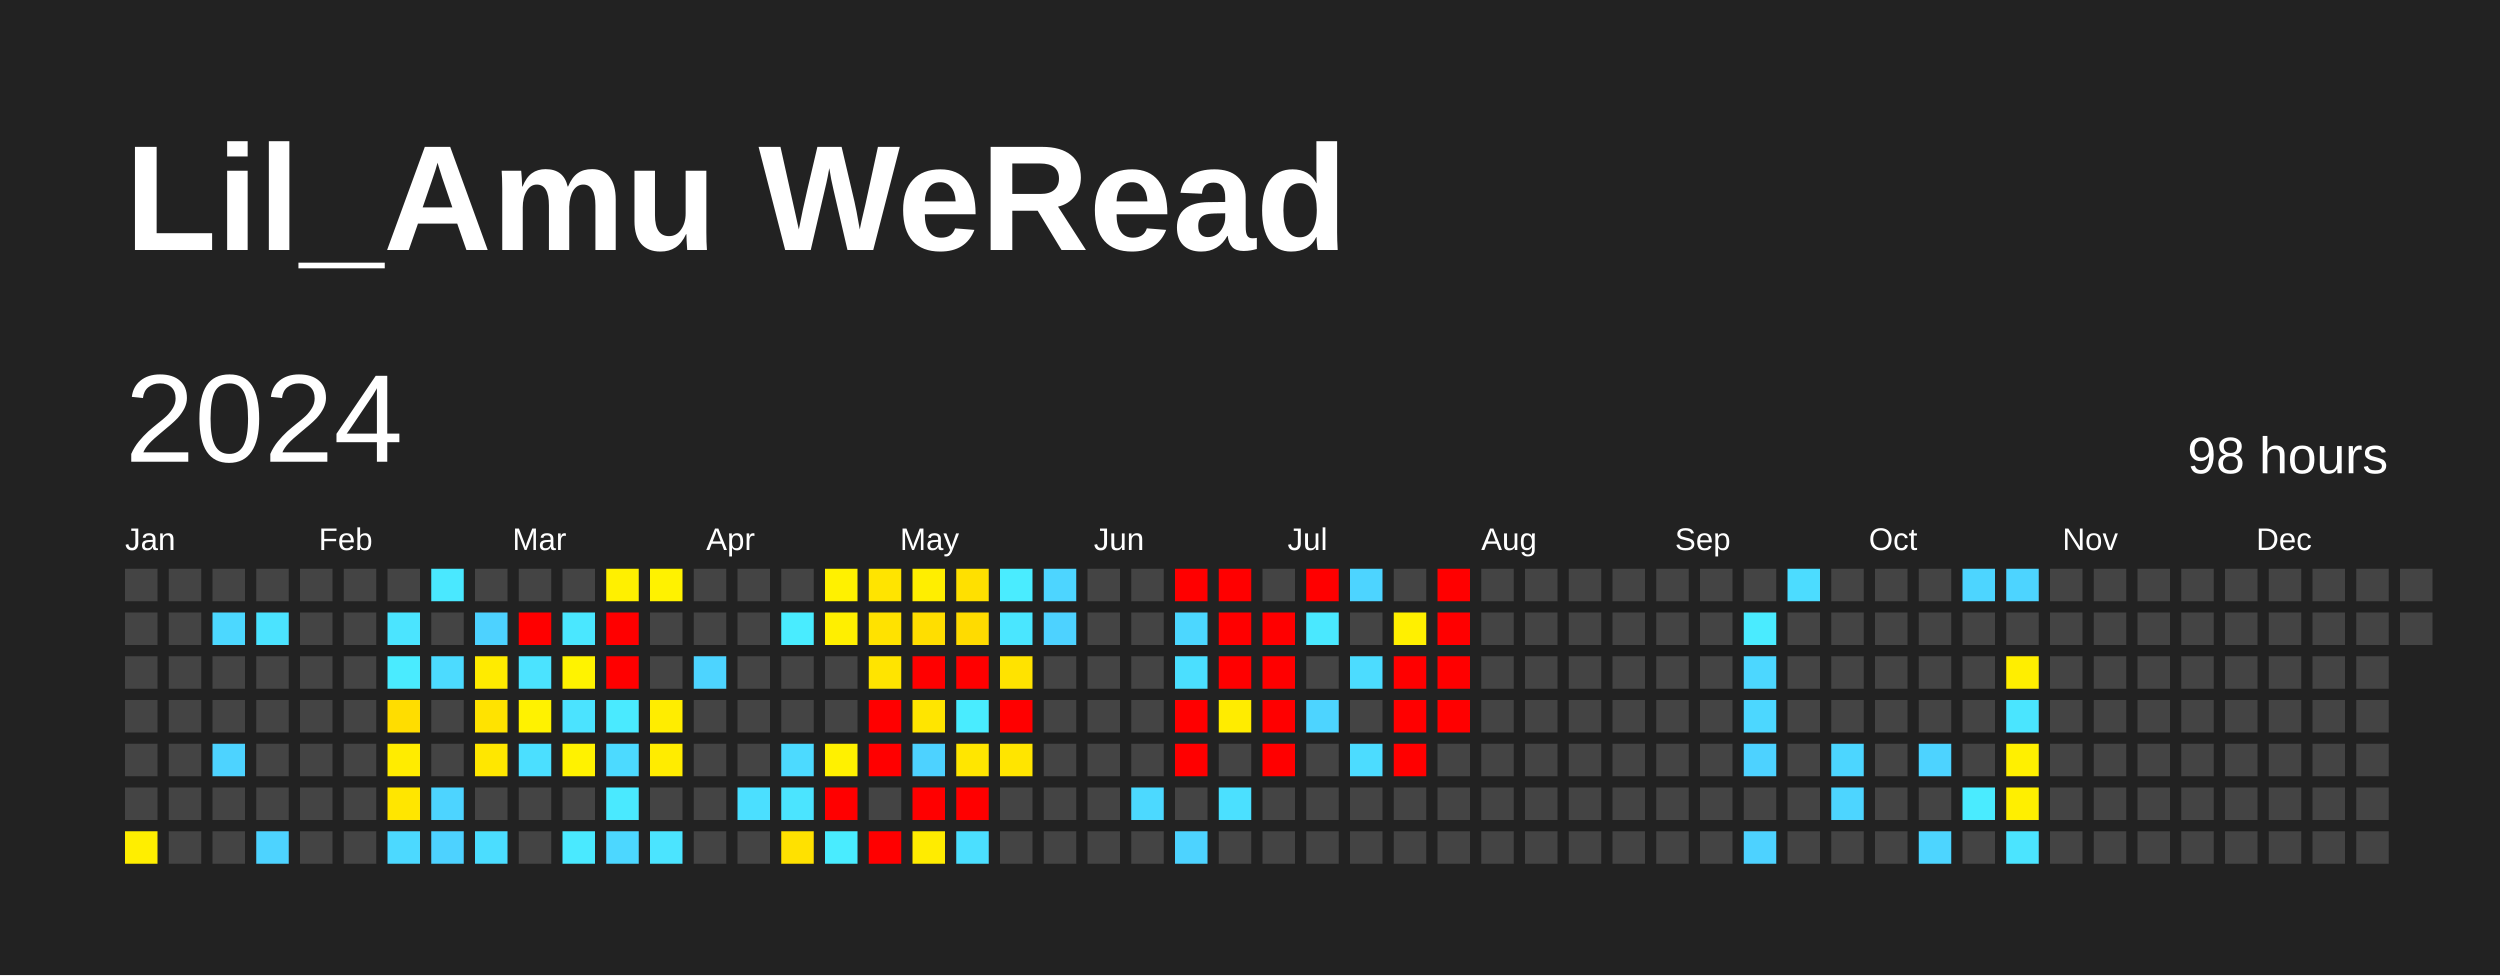
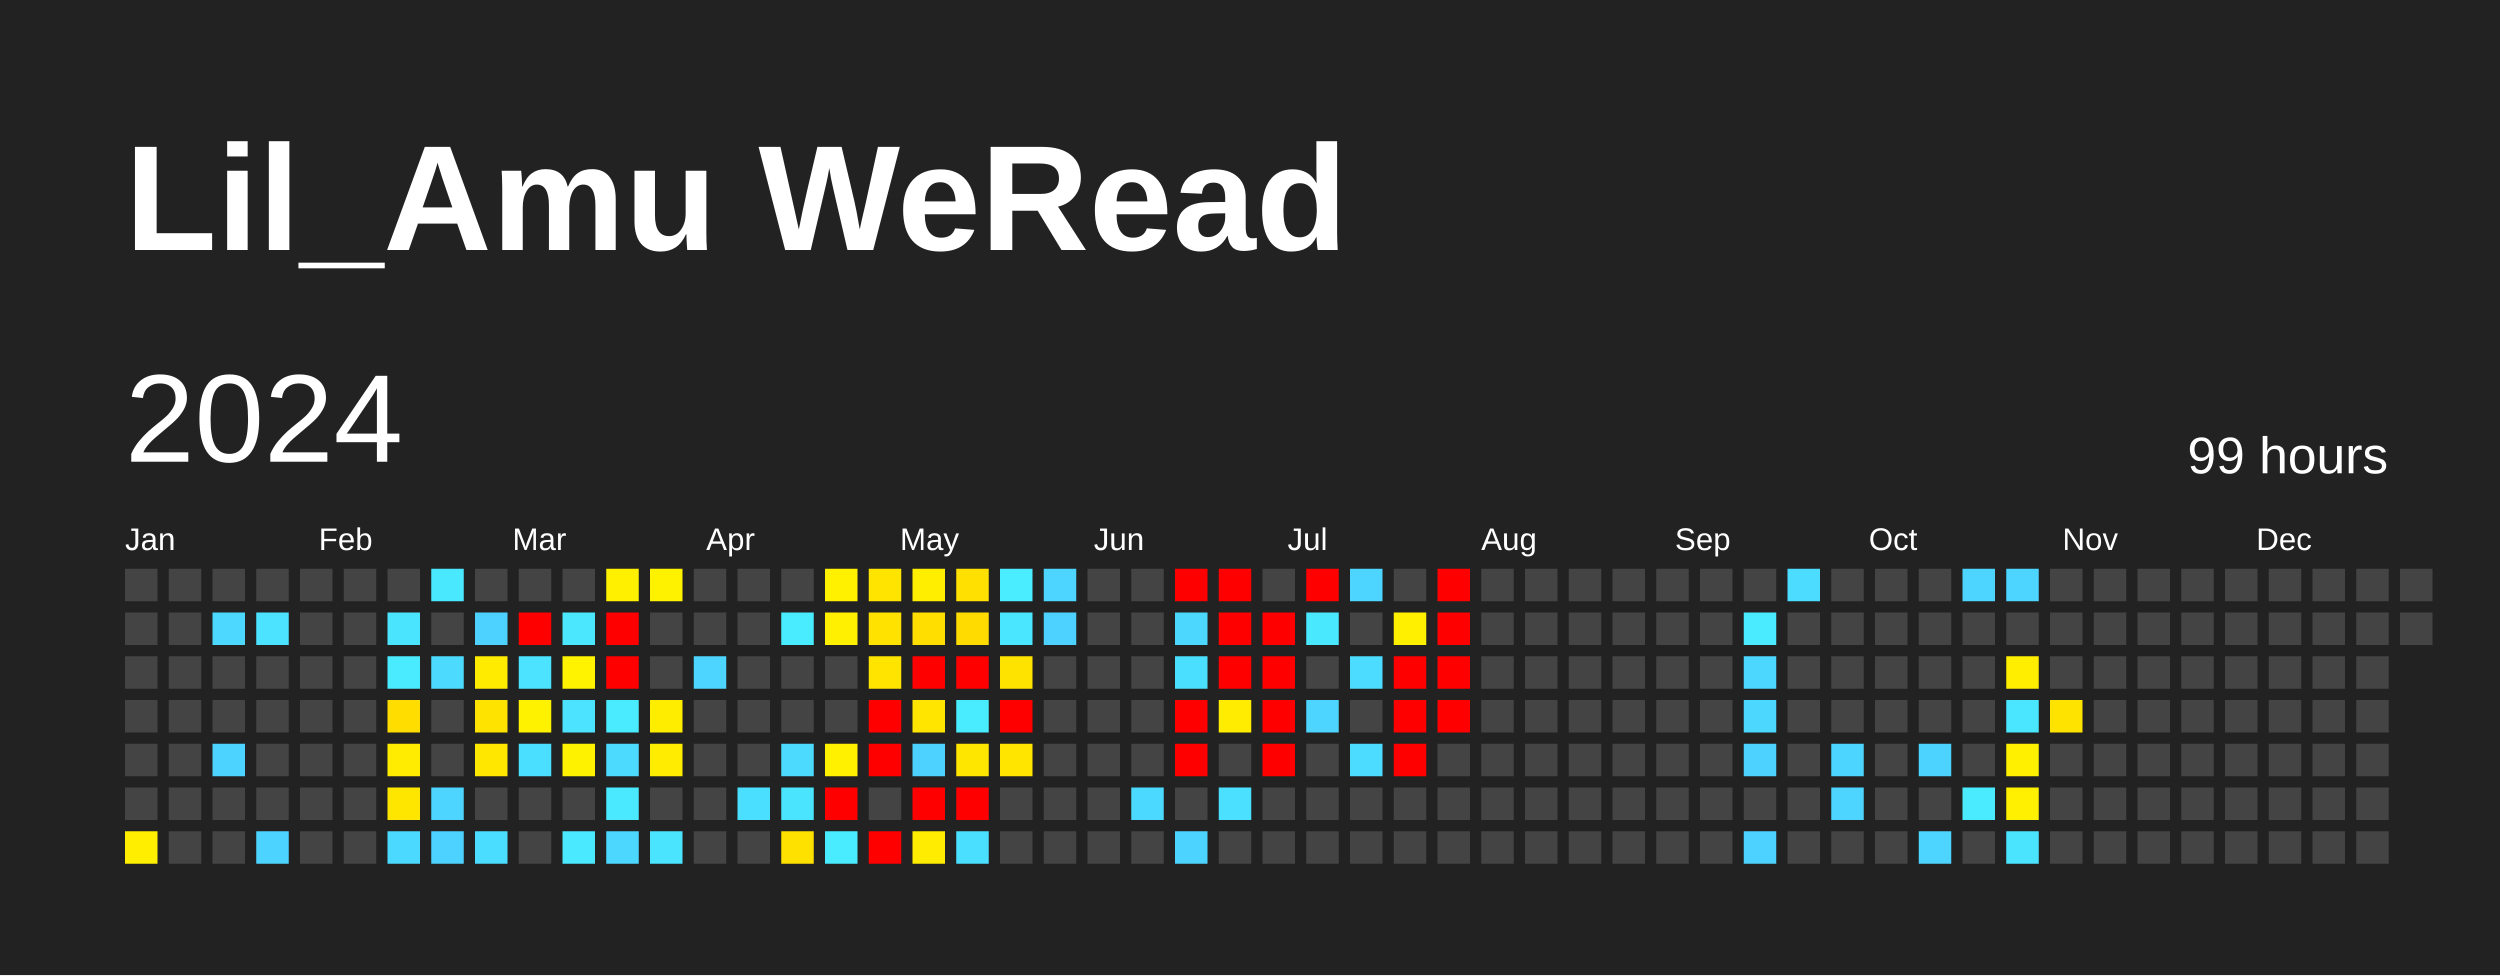
<svg xmlns="http://www.w3.org/2000/svg" baseProfile="full" height="78mm" version="1.1" viewBox="0,0,200,78" width="200mm">
  <defs />
  <rect fill="#222222" height="78" width="200" x="0" y="0" />
  <text fill="#FFFFFF" style="font-size:12px; font-family:Arial; font-weight:bold;" x="10" y="20">Lil_Amu WeRead</text>
  <text dominant-baseline="hanging" fill="#FFFFFF" style="font-size:10.0px; font-family:Arial;" x="10" y="30">2024</text>
-   <text dominant-baseline="hanging" fill="#FFFFFF" style="font-size:4.125px; font-family:Arial;" x="175" y="35">98 hours</text>
+   <text dominant-baseline="hanging" fill="#FFFFFF" style="font-size:4.125px; font-family:Arial;" x="175" y="35">99 hours</text>
  <text fill="#FFFFFF" style="font-size:2.5px; font-family:Arial" x="10.0" y="44">Jan</text>
  <text fill="#FFFFFF" style="font-size:2.5px; font-family:Arial" x="25.5" y="44">Feb</text>
  <text fill="#FFFFFF" style="font-size:2.5px; font-family:Arial" x="41.0" y="44">Mar</text>
  <text fill="#FFFFFF" style="font-size:2.5px; font-family:Arial" x="56.5" y="44">Apr</text>
  <text fill="#FFFFFF" style="font-size:2.5px; font-family:Arial" x="72.0" y="44">May</text>
  <text fill="#FFFFFF" style="font-size:2.5px; font-family:Arial" x="87.5" y="44">Jun</text>
  <text fill="#FFFFFF" style="font-size:2.5px; font-family:Arial" x="103.0" y="44">Jul</text>
  <text fill="#FFFFFF" style="font-size:2.5px; font-family:Arial" x="118.5" y="44">Aug</text>
  <text fill="#FFFFFF" style="font-size:2.5px; font-family:Arial" x="134.0" y="44">Sep</text>
  <text fill="#FFFFFF" style="font-size:2.5px; font-family:Arial" x="149.5" y="44">Oct</text>
  <text fill="#FFFFFF" style="font-size:2.5px; font-family:Arial" x="165.0" y="44">Nov</text>
  <text fill="#FFFFFF" style="font-size:2.5px; font-family:Arial" x="180.5" y="44">Dec</text>
  <rect fill="#444444" height="2.6" width="2.6" x="10.0" y="45.5" />
  <rect fill="#444444" height="2.6" width="2.6" x="10.0" y="49.0" />
  <rect fill="#444444" height="2.6" width="2.6" x="10.0" y="52.5" />
  <rect fill="#444444" height="2.6" width="2.6" x="10.0" y="56.0" />
  <rect fill="#444444" height="2.6" width="2.6" x="10.0" y="59.5" />
  <rect fill="#444444" height="2.6" width="2.6" x="10.0" y="63.0" />
  <rect fill="#ffee00" height="2.6" width="2.6" x="10.0" y="66.5" />
  <rect fill="#444444" height="2.6" width="2.6" x="13.5" y="45.5" />
  <rect fill="#444444" height="2.6" width="2.6" x="13.5" y="49.0" />
  <rect fill="#444444" height="2.6" width="2.6" x="13.5" y="52.5" />
  <rect fill="#444444" height="2.6" width="2.6" x="13.5" y="56.0" />
  <rect fill="#444444" height="2.6" width="2.6" x="13.5" y="59.5" />
  <rect fill="#444444" height="2.6" width="2.6" x="13.5" y="63.0" />
  <rect fill="#444444" height="2.6" width="2.6" x="13.5" y="66.5" />
  <rect fill="#444444" height="2.6" width="2.6" x="17.0" y="45.5" />
  <rect fill="#4cd8ff" height="2.6" width="2.6" x="17.0" y="49.0" />
  <rect fill="#444444" height="2.6" width="2.6" x="17.0" y="52.5" />
  <rect fill="#444444" height="2.6" width="2.6" x="17.0" y="56.0" />
  <rect fill="#4dd3ff" height="2.6" width="2.6" x="17.0" y="59.5" />
  <rect fill="#444444" height="2.6" width="2.6" x="17.0" y="63.0" />
  <rect fill="#444444" height="2.6" width="2.6" x="17.0" y="66.5" />
  <rect fill="#444444" height="2.6" width="2.6" x="20.5" y="45.5" />
  <rect fill="#4be3ff" height="2.6" width="2.6" x="20.5" y="49.0" />
  <rect fill="#444444" height="2.6" width="2.6" x="20.5" y="52.5" />
  <rect fill="#444444" height="2.6" width="2.6" x="20.5" y="56.0" />
  <rect fill="#444444" height="2.6" width="2.6" x="20.5" y="59.5" />
  <rect fill="#444444" height="2.6" width="2.6" x="20.5" y="63.0" />
  <rect fill="#4dd3ff" height="2.6" width="2.6" x="20.5" y="66.5" />
  <rect fill="#444444" height="2.6" width="2.6" x="24.0" y="45.5" />
  <rect fill="#444444" height="2.6" width="2.6" x="24.0" y="49.0" />
  <rect fill="#444444" height="2.6" width="2.6" x="24.0" y="52.5" />
  <rect fill="#444444" height="2.6" width="2.6" x="24.0" y="56.0" />
  <rect fill="#444444" height="2.6" width="2.6" x="24.0" y="59.5" />
  <rect fill="#444444" height="2.6" width="2.6" x="24.0" y="63.0" />
  <rect fill="#444444" height="2.6" width="2.6" x="24.0" y="66.5" />
  <rect fill="#444444" height="2.6" width="2.6" x="27.5" y="45.5" />
  <rect fill="#444444" height="2.6" width="2.6" x="27.5" y="49.0" />
  <rect fill="#444444" height="2.6" width="2.6" x="27.5" y="52.5" />
  <rect fill="#444444" height="2.6" width="2.6" x="27.5" y="56.0" />
  <rect fill="#444444" height="2.6" width="2.6" x="27.5" y="59.5" />
  <rect fill="#444444" height="2.6" width="2.6" x="27.5" y="63.0" />
  <rect fill="#444444" height="2.6" width="2.6" x="27.5" y="66.5" />
  <rect fill="#444444" height="2.6" width="2.6" x="31.0" y="45.5" />
  <rect fill="#4be4ff" height="2.6" width="2.6" x="31.0" y="49.0" />
  <rect fill="#4aebff" height="2.6" width="2.6" x="31.0" y="52.5" />
  <rect fill="#ffdd00" height="2.6" width="2.6" x="31.0" y="56.0" />
  <rect fill="#ffec00" height="2.6" width="2.6" x="31.0" y="59.5" />
  <rect fill="#ffe600" height="2.6" width="2.6" x="31.0" y="63.0" />
  <rect fill="#4cd9ff" height="2.6" width="2.6" x="31.0" y="66.5" />
  <rect fill="#4ae8ff" height="2.6" width="2.6" x="34.5" y="45.5" />
  <rect fill="#444444" height="2.6" width="2.6" x="34.5" y="49.0" />
  <rect fill="#4cdbff" height="2.6" width="2.6" x="34.5" y="52.5" />
  <rect fill="#444444" height="2.6" width="2.6" x="34.5" y="56.0" />
  <rect fill="#444444" height="2.6" width="2.6" x="34.5" y="59.5" />
  <rect fill="#4dd4ff" height="2.6" width="2.6" x="34.5" y="63.0" />
  <rect fill="#4dd2ff" height="2.6" width="2.6" x="34.5" y="66.5" />
  <rect fill="#444444" height="2.6" width="2.6" x="38.0" y="45.5" />
  <rect fill="#4dd2ff" height="2.6" width="2.6" x="38.0" y="49.0" />
  <rect fill="#ffeb00" height="2.6" width="2.6" x="38.0" y="52.5" />
  <rect fill="#ffe300" height="2.6" width="2.6" x="38.0" y="56.0" />
  <rect fill="#ffe700" height="2.6" width="2.6" x="38.0" y="59.5" />
  <rect fill="#444444" height="2.6" width="2.6" x="38.0" y="63.0" />
  <rect fill="#4bddff" height="2.6" width="2.6" x="38.0" y="66.5" />
  <rect fill="#444444" height="2.6" width="2.6" x="41.5" y="45.5" />
  <rect fill="red" height="2.6" width="2.6" x="41.5" y="49.0" />
  <rect fill="#4be3ff" height="2.6" width="2.6" x="41.5" y="52.5" />
  <rect fill="#fff200" height="2.6" width="2.6" x="41.5" y="56.0" />
  <rect fill="#4bdfff" height="2.6" width="2.6" x="41.5" y="59.5" />
  <rect fill="#444444" height="2.6" width="2.6" x="41.5" y="63.0" />
  <rect fill="#444444" height="2.6" width="2.6" x="41.5" y="66.5" />
  <rect fill="#444444" height="2.6" width="2.6" x="45.0" y="45.5" />
  <rect fill="#4ae7ff" height="2.6" width="2.6" x="45.0" y="49.0" />
  <rect fill="#fff300" height="2.6" width="2.6" x="45.0" y="52.5" />
  <rect fill="#4be3ff" height="2.6" width="2.6" x="45.0" y="56.0" />
  <rect fill="#fff200" height="2.6" width="2.6" x="45.0" y="59.5" />
  <rect fill="#444444" height="2.6" width="2.6" x="45.0" y="63.0" />
  <rect fill="#4ae9ff" height="2.6" width="2.6" x="45.0" y="66.5" />
  <rect fill="#fff000" height="2.6" width="2.6" x="48.5" y="45.5" />
  <rect fill="red" height="2.6" width="2.6" x="48.5" y="49.0" />
  <rect fill="red" height="2.6" width="2.6" x="48.5" y="52.5" />
  <rect fill="#4aeaff" height="2.6" width="2.6" x="48.5" y="56.0" />
  <rect fill="#4cdaff" height="2.6" width="2.6" x="48.5" y="59.5" />
  <rect fill="#4ae9ff" height="2.6" width="2.6" x="48.5" y="63.0" />
  <rect fill="#4cd7ff" height="2.6" width="2.6" x="48.5" y="66.5" />
  <rect fill="#fff200" height="2.6" width="2.6" x="52.0" y="45.5" />
  <rect fill="#444444" height="2.6" width="2.6" x="52.0" y="49.0" />
  <rect fill="#444444" height="2.6" width="2.6" x="52.0" y="52.5" />
  <rect fill="#ffed00" height="2.6" width="2.6" x="52.0" y="56.0" />
  <rect fill="#ffec00" height="2.6" width="2.6" x="52.0" y="59.5" />
  <rect fill="#444444" height="2.6" width="2.6" x="52.0" y="63.0" />
  <rect fill="#4be4ff" height="2.6" width="2.6" x="52.0" y="66.5" />
  <rect fill="#444444" height="2.6" width="2.6" x="55.5" y="45.5" />
  <rect fill="#444444" height="2.6" width="2.6" x="55.5" y="49.0" />
  <rect fill="#4dd4ff" height="2.6" width="2.6" x="55.5" y="52.5" />
  <rect fill="#444444" height="2.6" width="2.6" x="55.5" y="56.0" />
  <rect fill="#444444" height="2.6" width="2.6" x="55.5" y="59.5" />
  <rect fill="#444444" height="2.6" width="2.6" x="55.5" y="63.0" />
  <rect fill="#444444" height="2.6" width="2.6" x="55.5" y="66.5" />
  <rect fill="#444444" height="2.6" width="2.6" x="59.0" y="45.5" />
  <rect fill="#444444" height="2.6" width="2.6" x="59.0" y="49.0" />
  <rect fill="#444444" height="2.6" width="2.6" x="59.0" y="52.5" />
  <rect fill="#444444" height="2.6" width="2.6" x="59.0" y="56.0" />
  <rect fill="#444444" height="2.6" width="2.6" x="59.0" y="59.5" />
  <rect fill="#4bdfff" height="2.6" width="2.6" x="59.0" y="63.0" />
  <rect fill="#444444" height="2.6" width="2.6" x="59.0" y="66.5" />
  <rect fill="#444444" height="2.6" width="2.6" x="62.5" y="45.5" />
  <rect fill="#49ecff" height="2.6" width="2.6" x="62.5" y="49.0" />
  <rect fill="#444444" height="2.6" width="2.6" x="62.5" y="52.5" />
  <rect fill="#444444" height="2.6" width="2.6" x="62.5" y="56.0" />
  <rect fill="#4cdaff" height="2.6" width="2.6" x="62.5" y="59.5" />
  <rect fill="#4be4ff" height="2.6" width="2.6" x="62.5" y="63.0" />
  <rect fill="#ffe100" height="2.6" width="2.6" x="62.5" y="66.5" />
  <rect fill="#fff100" height="2.6" width="2.6" x="66.0" y="45.5" />
  <rect fill="#ffef00" height="2.6" width="2.6" x="66.0" y="49.0" />
  <rect fill="#444444" height="2.6" width="2.6" x="66.0" y="52.5" />
  <rect fill="#444444" height="2.6" width="2.6" x="66.0" y="56.0" />
  <rect fill="#fff100" height="2.6" width="2.6" x="66.0" y="59.5" />
  <rect fill="red" height="2.6" width="2.6" x="66.0" y="63.0" />
  <rect fill="#49ecff" height="2.6" width="2.6" x="66.0" y="66.5" />
  <rect fill="#ffe400" height="2.6" width="2.6" x="69.5" y="45.5" />
  <rect fill="#ffe200" height="2.6" width="2.6" x="69.5" y="49.0" />
  <rect fill="#ffe400" height="2.6" width="2.6" x="69.5" y="52.5" />
  <rect fill="red" height="2.6" width="2.6" x="69.5" y="56.0" />
  <rect fill="red" height="2.6" width="2.6" x="69.5" y="59.5" />
  <rect fill="#444444" height="2.6" width="2.6" x="69.5" y="63.0" />
  <rect fill="red" height="2.6" width="2.6" x="69.5" y="66.5" />
  <rect fill="#ffee00" height="2.6" width="2.6" x="73.0" y="45.5" />
  <rect fill="#ffde00" height="2.6" width="2.6" x="73.0" y="49.0" />
  <rect fill="red" height="2.6" width="2.6" x="73.0" y="52.5" />
  <rect fill="#ffe500" height="2.6" width="2.6" x="73.0" y="56.0" />
  <rect fill="#4dd2ff" height="2.6" width="2.6" x="73.0" y="59.5" />
  <rect fill="red" height="2.6" width="2.6" x="73.0" y="63.0" />
  <rect fill="#ffec00" height="2.6" width="2.6" x="73.0" y="66.5" />
  <rect fill="#ffe000" height="2.6" width="2.6" x="76.5" y="45.5" />
  <rect fill="#ffdb00" height="2.6" width="2.6" x="76.5" y="49.0" />
  <rect fill="red" height="2.6" width="2.6" x="76.5" y="52.5" />
  <rect fill="#49ecff" height="2.6" width="2.6" x="76.5" y="56.0" />
  <rect fill="#ffe600" height="2.6" width="2.6" x="76.5" y="59.5" />
  <rect fill="red" height="2.6" width="2.6" x="76.5" y="63.0" />
  <rect fill="#4bdfff" height="2.6" width="2.6" x="76.5" y="66.5" />
  <rect fill="#4aecff" height="2.6" width="2.6" x="80.0" y="45.5" />
  <rect fill="#4ae6ff" height="2.6" width="2.6" x="80.0" y="49.0" />
  <rect fill="#ffe300" height="2.6" width="2.6" x="80.0" y="52.5" />
  <rect fill="red" height="2.6" width="2.6" x="80.0" y="56.0" />
  <rect fill="#ffe500" height="2.6" width="2.6" x="80.0" y="59.5" />
  <rect fill="#444444" height="2.6" width="2.6" x="80.0" y="63.0" />
  <rect fill="#444444" height="2.6" width="2.6" x="80.0" y="66.5" />
  <rect fill="#4dd5ff" height="2.6" width="2.6" x="83.5" y="45.5" />
  <rect fill="#4dd2ff" height="2.6" width="2.6" x="83.5" y="49.0" />
  <rect fill="#444444" height="2.6" width="2.6" x="83.5" y="52.5" />
  <rect fill="#444444" height="2.6" width="2.6" x="83.5" y="56.0" />
  <rect fill="#444444" height="2.6" width="2.6" x="83.5" y="59.5" />
  <rect fill="#444444" height="2.6" width="2.6" x="83.5" y="63.0" />
  <rect fill="#444444" height="2.6" width="2.6" x="83.5" y="66.5" />
  <rect fill="#444444" height="2.6" width="2.6" x="87.0" y="45.5" />
  <rect fill="#444444" height="2.6" width="2.6" x="87.0" y="49.0" />
  <rect fill="#444444" height="2.6" width="2.6" x="87.0" y="52.5" />
  <rect fill="#444444" height="2.6" width="2.6" x="87.0" y="56.0" />
  <rect fill="#444444" height="2.6" width="2.6" x="87.0" y="59.5" />
  <rect fill="#444444" height="2.6" width="2.6" x="87.0" y="63.0" />
  <rect fill="#444444" height="2.6" width="2.6" x="87.0" y="66.5" />
  <rect fill="#444444" height="2.6" width="2.6" x="90.5" y="45.5" />
  <rect fill="#444444" height="2.6" width="2.6" x="90.5" y="49.0" />
  <rect fill="#444444" height="2.6" width="2.6" x="90.5" y="52.5" />
  <rect fill="#444444" height="2.6" width="2.6" x="90.5" y="56.0" />
  <rect fill="#444444" height="2.6" width="2.6" x="90.5" y="59.5" />
  <rect fill="#4cd9ff" height="2.6" width="2.6" x="90.5" y="63.0" />
  <rect fill="#444444" height="2.6" width="2.6" x="90.5" y="66.5" />
  <rect fill="red" height="2.6" width="2.6" x="94.0" y="45.5" />
  <rect fill="#4cd7ff" height="2.6" width="2.6" x="94.0" y="49.0" />
  <rect fill="#4bdfff" height="2.6" width="2.6" x="94.0" y="52.5" />
  <rect fill="red" height="2.6" width="2.6" x="94.0" y="56.0" />
  <rect fill="red" height="2.6" width="2.6" x="94.0" y="59.5" />
  <rect fill="#444444" height="2.6" width="2.6" x="94.0" y="63.0" />
  <rect fill="#4dd3ff" height="2.6" width="2.6" x="94.0" y="66.5" />
  <rect fill="red" height="2.6" width="2.6" x="97.5" y="45.5" />
  <rect fill="red" height="2.6" width="2.6" x="97.5" y="49.0" />
  <rect fill="red" height="2.6" width="2.6" x="97.5" y="52.5" />
  <rect fill="#ffec00" height="2.6" width="2.6" x="97.5" y="56.0" />
  <rect fill="#444444" height="2.6" width="2.6" x="97.5" y="59.5" />
  <rect fill="#4be0ff" height="2.6" width="2.6" x="97.5" y="63.0" />
  <rect fill="#444444" height="2.6" width="2.6" x="97.5" y="66.5" />
  <rect fill="#444444" height="2.6" width="2.6" x="101.0" y="45.5" />
  <rect fill="red" height="2.6" width="2.6" x="101.0" y="49.0" />
  <rect fill="red" height="2.6" width="2.6" x="101.0" y="52.5" />
  <rect fill="red" height="2.6" width="2.6" x="101.0" y="56.0" />
  <rect fill="red" height="2.6" width="2.6" x="101.0" y="59.5" />
  <rect fill="#444444" height="2.6" width="2.6" x="101.0" y="63.0" />
  <rect fill="#444444" height="2.6" width="2.6" x="101.0" y="66.5" />
  <rect fill="red" height="2.6" width="2.6" x="104.5" y="45.5" />
  <rect fill="#4ae8ff" height="2.6" width="2.6" x="104.5" y="49.0" />
  <rect fill="#444444" height="2.6" width="2.6" x="104.5" y="52.5" />
  <rect fill="#4dd4ff" height="2.6" width="2.6" x="104.5" y="56.0" />
  <rect fill="#444444" height="2.6" width="2.6" x="104.5" y="59.5" />
  <rect fill="#444444" height="2.6" width="2.6" x="104.5" y="63.0" />
  <rect fill="#444444" height="2.6" width="2.6" x="104.5" y="66.5" />
  <rect fill="#4dd4ff" height="2.6" width="2.6" x="108.0" y="45.5" />
  <rect fill="#444444" height="2.6" width="2.6" x="108.0" y="49.0" />
  <rect fill="#4cdcff" height="2.6" width="2.6" x="108.0" y="52.5" />
  <rect fill="#444444" height="2.6" width="2.6" x="108.0" y="56.0" />
  <rect fill="#4cdcff" height="2.6" width="2.6" x="108.0" y="59.5" />
  <rect fill="#444444" height="2.6" width="2.6" x="108.0" y="63.0" />
  <rect fill="#444444" height="2.6" width="2.6" x="108.0" y="66.5" />
  <rect fill="#444444" height="2.6" width="2.6" x="111.5" y="45.5" />
  <rect fill="#fff000" height="2.6" width="2.6" x="111.5" y="49.0" />
  <rect fill="red" height="2.6" width="2.6" x="111.5" y="52.5" />
  <rect fill="red" height="2.6" width="2.6" x="111.5" y="56.0" />
  <rect fill="red" height="2.6" width="2.6" x="111.5" y="59.5" />
  <rect fill="#444444" height="2.6" width="2.6" x="111.5" y="63.0" />
  <rect fill="#444444" height="2.6" width="2.6" x="111.5" y="66.5" />
  <rect fill="red" height="2.6" width="2.6" x="115.0" y="45.5" />
  <rect fill="red" height="2.6" width="2.6" x="115.0" y="49.0" />
  <rect fill="red" height="2.6" width="2.6" x="115.0" y="52.5" />
  <rect fill="red" height="2.6" width="2.6" x="115.0" y="56.0" />
  <rect fill="#444444" height="2.6" width="2.6" x="115.0" y="59.5" />
  <rect fill="#444444" height="2.6" width="2.6" x="115.0" y="63.0" />
  <rect fill="#444444" height="2.6" width="2.6" x="115.0" y="66.5" />
  <rect fill="#444444" height="2.6" width="2.6" x="118.5" y="45.5" />
  <rect fill="#444444" height="2.6" width="2.6" x="118.5" y="49.0" />
  <rect fill="#444444" height="2.6" width="2.6" x="118.5" y="52.5" />
  <rect fill="#444444" height="2.6" width="2.6" x="118.5" y="56.0" />
  <rect fill="#444444" height="2.6" width="2.6" x="118.5" y="59.5" />
  <rect fill="#444444" height="2.6" width="2.6" x="118.5" y="63.0" />
  <rect fill="#444444" height="2.6" width="2.6" x="118.5" y="66.5" />
  <rect fill="#444444" height="2.6" width="2.6" x="122.0" y="45.5" />
  <rect fill="#444444" height="2.6" width="2.6" x="122.0" y="49.0" />
  <rect fill="#444444" height="2.6" width="2.6" x="122.0" y="52.5" />
  <rect fill="#444444" height="2.6" width="2.6" x="122.0" y="56.0" />
  <rect fill="#444444" height="2.6" width="2.6" x="122.0" y="59.5" />
  <rect fill="#444444" height="2.6" width="2.6" x="122.0" y="63.0" />
  <rect fill="#444444" height="2.6" width="2.6" x="122.0" y="66.5" />
  <rect fill="#444444" height="2.6" width="2.6" x="125.5" y="45.5" />
  <rect fill="#444444" height="2.6" width="2.6" x="125.5" y="49.0" />
  <rect fill="#444444" height="2.6" width="2.6" x="125.5" y="52.5" />
  <rect fill="#444444" height="2.6" width="2.6" x="125.5" y="56.0" />
  <rect fill="#444444" height="2.6" width="2.6" x="125.5" y="59.5" />
  <rect fill="#444444" height="2.6" width="2.6" x="125.5" y="63.0" />
  <rect fill="#444444" height="2.6" width="2.6" x="125.5" y="66.5" />
  <rect fill="#444444" height="2.6" width="2.6" x="129.0" y="45.5" />
  <rect fill="#444444" height="2.6" width="2.6" x="129.0" y="49.0" />
  <rect fill="#444444" height="2.6" width="2.6" x="129.0" y="52.5" />
  <rect fill="#444444" height="2.6" width="2.6" x="129.0" y="56.0" />
  <rect fill="#444444" height="2.6" width="2.6" x="129.0" y="59.5" />
  <rect fill="#444444" height="2.6" width="2.6" x="129.0" y="63.0" />
  <rect fill="#444444" height="2.6" width="2.6" x="129.0" y="66.5" />
  <rect fill="#444444" height="2.6" width="2.6" x="132.5" y="45.5" />
  <rect fill="#444444" height="2.6" width="2.6" x="132.5" y="49.0" />
  <rect fill="#444444" height="2.6" width="2.6" x="132.5" y="52.5" />
  <rect fill="#444444" height="2.6" width="2.6" x="132.5" y="56.0" />
  <rect fill="#444444" height="2.6" width="2.6" x="132.5" y="59.5" />
  <rect fill="#444444" height="2.6" width="2.6" x="132.5" y="63.0" />
  <rect fill="#444444" height="2.6" width="2.6" x="132.5" y="66.5" />
  <rect fill="#444444" height="2.6" width="2.6" x="136.0" y="45.5" />
  <rect fill="#444444" height="2.6" width="2.6" x="136.0" y="49.0" />
  <rect fill="#444444" height="2.6" width="2.6" x="136.0" y="52.5" />
  <rect fill="#444444" height="2.6" width="2.6" x="136.0" y="56.0" />
  <rect fill="#444444" height="2.6" width="2.6" x="136.0" y="59.5" />
  <rect fill="#444444" height="2.6" width="2.6" x="136.0" y="63.0" />
  <rect fill="#444444" height="2.6" width="2.6" x="136.0" y="66.5" />
  <rect fill="#444444" height="2.6" width="2.6" x="139.5" y="45.5" />
  <rect fill="#4aebff" height="2.6" width="2.6" x="139.5" y="49.0" />
  <rect fill="#4cd7ff" height="2.6" width="2.6" x="139.5" y="52.5" />
  <rect fill="#4cd7ff" height="2.6" width="2.6" x="139.5" y="56.0" />
  <rect fill="#4dd2ff" height="2.6" width="2.6" x="139.5" y="59.5" />
  <rect fill="#444444" height="2.6" width="2.6" x="139.5" y="63.0" />
  <rect fill="#4dd2ff" height="2.6" width="2.6" x="139.5" y="66.5" />
  <rect fill="#4cdcff" height="2.6" width="2.6" x="143.0" y="45.5" />
  <rect fill="#444444" height="2.6" width="2.6" x="143.0" y="49.0" />
  <rect fill="#444444" height="2.6" width="2.6" x="143.0" y="52.5" />
  <rect fill="#444444" height="2.6" width="2.6" x="143.0" y="56.0" />
  <rect fill="#444444" height="2.6" width="2.6" x="143.0" y="59.5" />
  <rect fill="#444444" height="2.6" width="2.6" x="143.0" y="63.0" />
  <rect fill="#444444" height="2.6" width="2.6" x="143.0" y="66.5" />
  <rect fill="#444444" height="2.6" width="2.6" x="146.5" y="45.5" />
  <rect fill="#444444" height="2.6" width="2.6" x="146.5" y="49.0" />
  <rect fill="#444444" height="2.6" width="2.6" x="146.5" y="52.5" />
  <rect fill="#444444" height="2.6" width="2.6" x="146.5" y="56.0" />
  <rect fill="#4cd6ff" height="2.6" width="2.6" x="146.5" y="59.5" />
  <rect fill="#4dd5ff" height="2.6" width="2.6" x="146.5" y="63.0" />
  <rect fill="#444444" height="2.6" width="2.6" x="146.5" y="66.5" />
  <rect fill="#444444" height="2.6" width="2.6" x="150.0" y="45.5" />
  <rect fill="#444444" height="2.6" width="2.6" x="150.0" y="49.0" />
  <rect fill="#444444" height="2.6" width="2.6" x="150.0" y="52.5" />
  <rect fill="#444444" height="2.6" width="2.6" x="150.0" y="56.0" />
  <rect fill="#444444" height="2.6" width="2.6" x="150.0" y="59.5" />
  <rect fill="#444444" height="2.6" width="2.6" x="150.0" y="63.0" />
  <rect fill="#444444" height="2.6" width="2.6" x="150.0" y="66.5" />
  <rect fill="#444444" height="2.6" width="2.6" x="153.5" y="45.5" />
  <rect fill="#444444" height="2.6" width="2.6" x="153.5" y="49.0" />
  <rect fill="#444444" height="2.6" width="2.6" x="153.5" y="52.5" />
  <rect fill="#444444" height="2.6" width="2.6" x="153.5" y="56.0" />
  <rect fill="#4dd3ff" height="2.6" width="2.6" x="153.5" y="59.5" />
  <rect fill="#444444" height="2.6" width="2.6" x="153.5" y="63.0" />
  <rect fill="#4dd5ff" height="2.6" width="2.6" x="153.5" y="66.5" />
  <rect fill="#4dd5ff" height="2.6" width="2.6" x="157.0" y="45.5" />
  <rect fill="#444444" height="2.6" width="2.6" x="157.0" y="49.0" />
  <rect fill="#444444" height="2.6" width="2.6" x="157.0" y="52.5" />
  <rect fill="#444444" height="2.6" width="2.6" x="157.0" y="56.0" />
  <rect fill="#444444" height="2.6" width="2.6" x="157.0" y="59.5" />
  <rect fill="#4aebff" height="2.6" width="2.6" x="157.0" y="63.0" />
  <rect fill="#444444" height="2.6" width="2.6" x="157.0" y="66.5" />
  <rect fill="#4dd4ff" height="2.6" width="2.6" x="160.5" y="45.5" />
  <rect fill="#444444" height="2.6" width="2.6" x="160.5" y="49.0" />
  <rect fill="#ffee00" height="2.6" width="2.6" x="160.5" y="52.5" />
  <rect fill="#4ae5ff" height="2.6" width="2.6" x="160.5" y="56.0" />
  <rect fill="#fff000" height="2.6" width="2.6" x="160.5" y="59.5" />
  <rect fill="#ffef00" height="2.6" width="2.6" x="160.5" y="63.0" />
  <rect fill="#4be4ff" height="2.6" width="2.6" x="160.5" y="66.5" />
  <rect fill="#444444" height="2.6" width="2.6" x="164.0" y="45.5" />
  <rect fill="#444444" height="2.6" width="2.6" x="164.0" y="49.0" />
  <rect fill="#444444" height="2.6" width="2.6" x="164.0" y="52.5" />
-   <rect fill="#444444" height="2.6" width="2.6" x="164.0" y="56.0" />
+   <rect fill="#ffe300" height="2.6" width="2.6" x="164.0" y="56.0" />
  <rect fill="#444444" height="2.6" width="2.6" x="164.0" y="59.5" />
  <rect fill="#444444" height="2.6" width="2.6" x="164.0" y="63.0" />
  <rect fill="#444444" height="2.6" width="2.6" x="164.0" y="66.5" />
  <rect fill="#444444" height="2.6" width="2.6" x="167.5" y="45.5" />
  <rect fill="#444444" height="2.6" width="2.6" x="167.5" y="49.0" />
  <rect fill="#444444" height="2.6" width="2.6" x="167.5" y="52.5" />
  <rect fill="#444444" height="2.6" width="2.6" x="167.5" y="56.0" />
  <rect fill="#444444" height="2.6" width="2.6" x="167.5" y="59.5" />
  <rect fill="#444444" height="2.6" width="2.6" x="167.5" y="63.0" />
  <rect fill="#444444" height="2.6" width="2.6" x="167.5" y="66.5" />
  <rect fill="#444444" height="2.6" width="2.6" x="171.0" y="45.5" />
  <rect fill="#444444" height="2.6" width="2.6" x="171.0" y="49.0" />
  <rect fill="#444444" height="2.6" width="2.6" x="171.0" y="52.5" />
  <rect fill="#444444" height="2.6" width="2.6" x="171.0" y="56.0" />
  <rect fill="#444444" height="2.6" width="2.6" x="171.0" y="59.5" />
  <rect fill="#444444" height="2.6" width="2.6" x="171.0" y="63.0" />
  <rect fill="#444444" height="2.6" width="2.6" x="171.0" y="66.5" />
  <rect fill="#444444" height="2.6" width="2.6" x="174.5" y="45.5" />
  <rect fill="#444444" height="2.6" width="2.6" x="174.5" y="49.0" />
  <rect fill="#444444" height="2.6" width="2.6" x="174.5" y="52.5" />
  <rect fill="#444444" height="2.6" width="2.6" x="174.5" y="56.0" />
  <rect fill="#444444" height="2.6" width="2.6" x="174.5" y="59.5" />
  <rect fill="#444444" height="2.6" width="2.6" x="174.5" y="63.0" />
  <rect fill="#444444" height="2.6" width="2.6" x="174.5" y="66.5" />
  <rect fill="#444444" height="2.6" width="2.6" x="178.0" y="45.5" />
  <rect fill="#444444" height="2.6" width="2.6" x="178.0" y="49.0" />
  <rect fill="#444444" height="2.6" width="2.6" x="178.0" y="52.5" />
  <rect fill="#444444" height="2.6" width="2.6" x="178.0" y="56.0" />
  <rect fill="#444444" height="2.6" width="2.6" x="178.0" y="59.5" />
  <rect fill="#444444" height="2.6" width="2.6" x="178.0" y="63.0" />
  <rect fill="#444444" height="2.6" width="2.6" x="178.0" y="66.5" />
  <rect fill="#444444" height="2.6" width="2.6" x="181.5" y="45.5" />
  <rect fill="#444444" height="2.6" width="2.6" x="181.5" y="49.0" />
  <rect fill="#444444" height="2.6" width="2.6" x="181.5" y="52.5" />
  <rect fill="#444444" height="2.6" width="2.6" x="181.5" y="56.0" />
  <rect fill="#444444" height="2.6" width="2.6" x="181.5" y="59.5" />
  <rect fill="#444444" height="2.6" width="2.6" x="181.5" y="63.0" />
  <rect fill="#444444" height="2.6" width="2.6" x="181.5" y="66.5" />
  <rect fill="#444444" height="2.6" width="2.6" x="185.0" y="45.5" />
  <rect fill="#444444" height="2.6" width="2.6" x="185.0" y="49.0" />
  <rect fill="#444444" height="2.6" width="2.6" x="185.0" y="52.5" />
  <rect fill="#444444" height="2.6" width="2.6" x="185.0" y="56.0" />
  <rect fill="#444444" height="2.6" width="2.6" x="185.0" y="59.5" />
  <rect fill="#444444" height="2.6" width="2.6" x="185.0" y="63.0" />
  <rect fill="#444444" height="2.6" width="2.6" x="185.0" y="66.5" />
  <rect fill="#444444" height="2.6" width="2.6" x="188.5" y="45.5" />
  <rect fill="#444444" height="2.6" width="2.6" x="188.5" y="49.0" />
  <rect fill="#444444" height="2.6" width="2.6" x="188.5" y="52.5" />
  <rect fill="#444444" height="2.6" width="2.6" x="188.5" y="56.0" />
  <rect fill="#444444" height="2.6" width="2.6" x="188.5" y="59.5" />
  <rect fill="#444444" height="2.6" width="2.6" x="188.5" y="63.0" />
  <rect fill="#444444" height="2.6" width="2.6" x="188.5" y="66.5" />
  <rect fill="#444444" height="2.6" width="2.6" x="192.0" y="45.5" />
  <rect fill="#444444" height="2.6" width="2.6" x="192.0" y="49.0" />
</svg>
